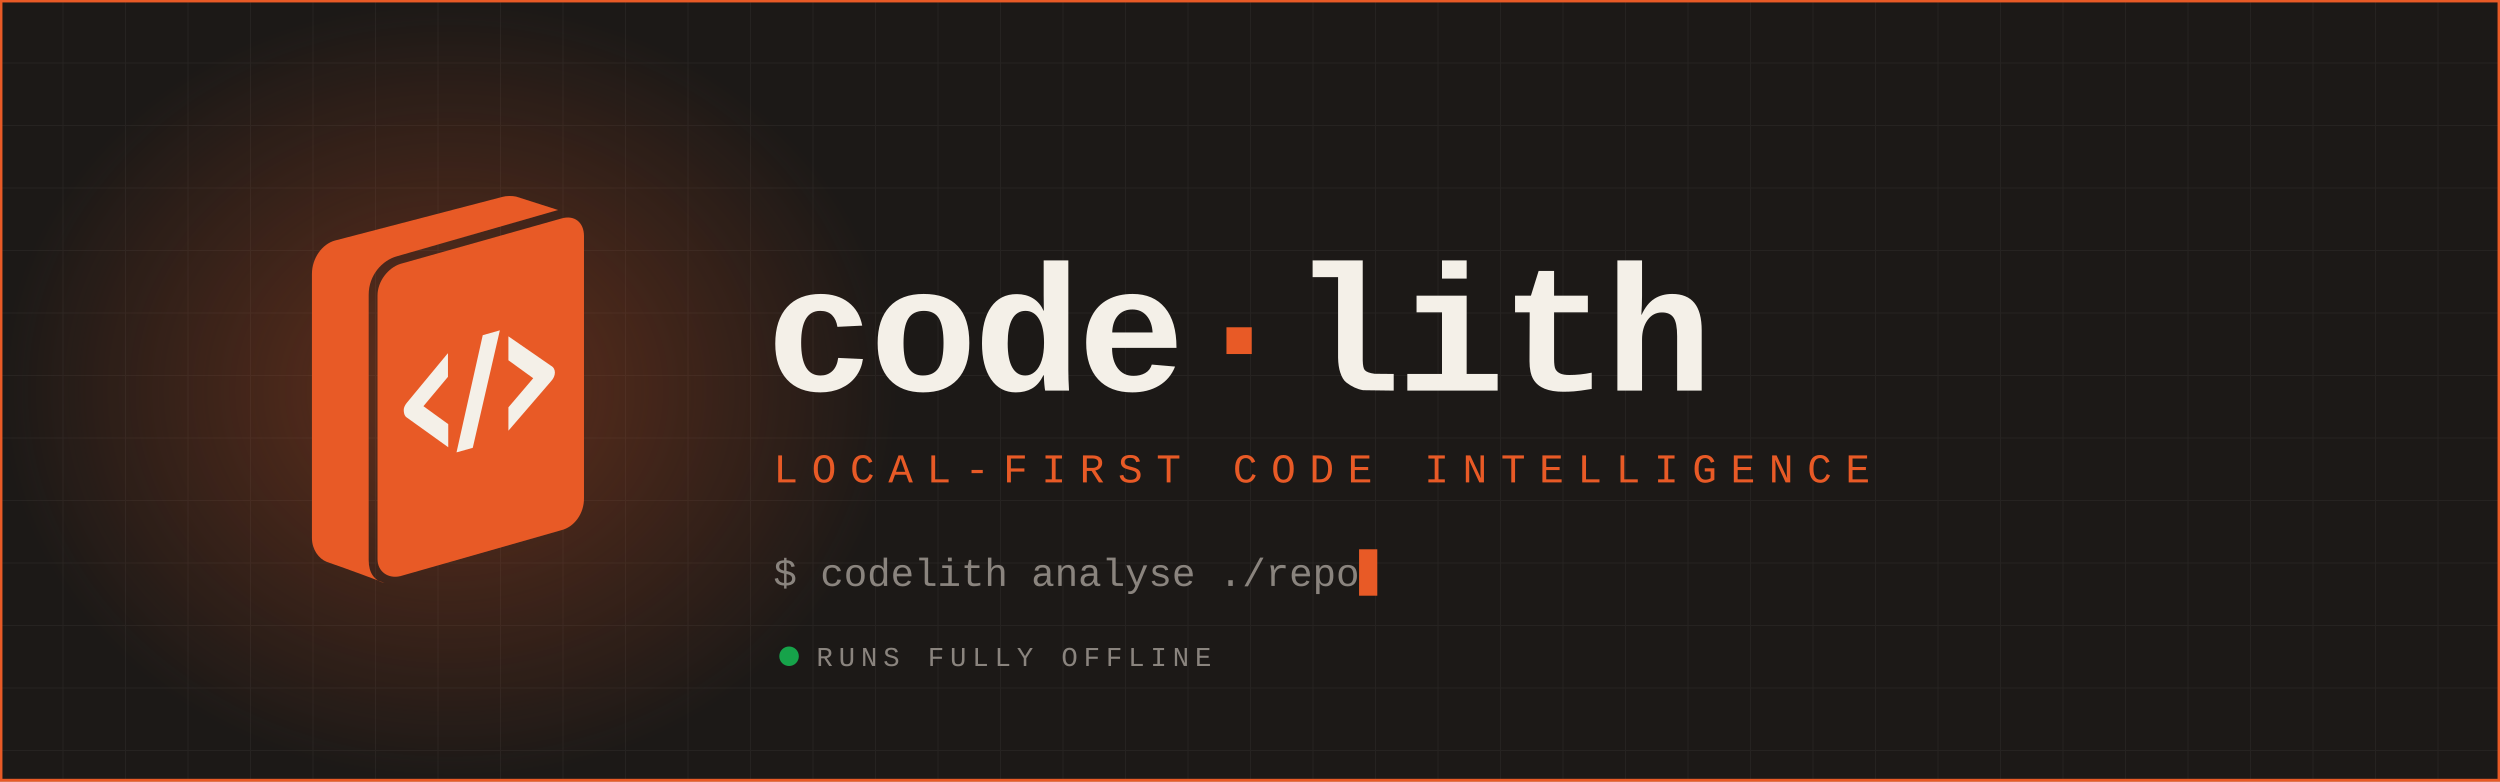
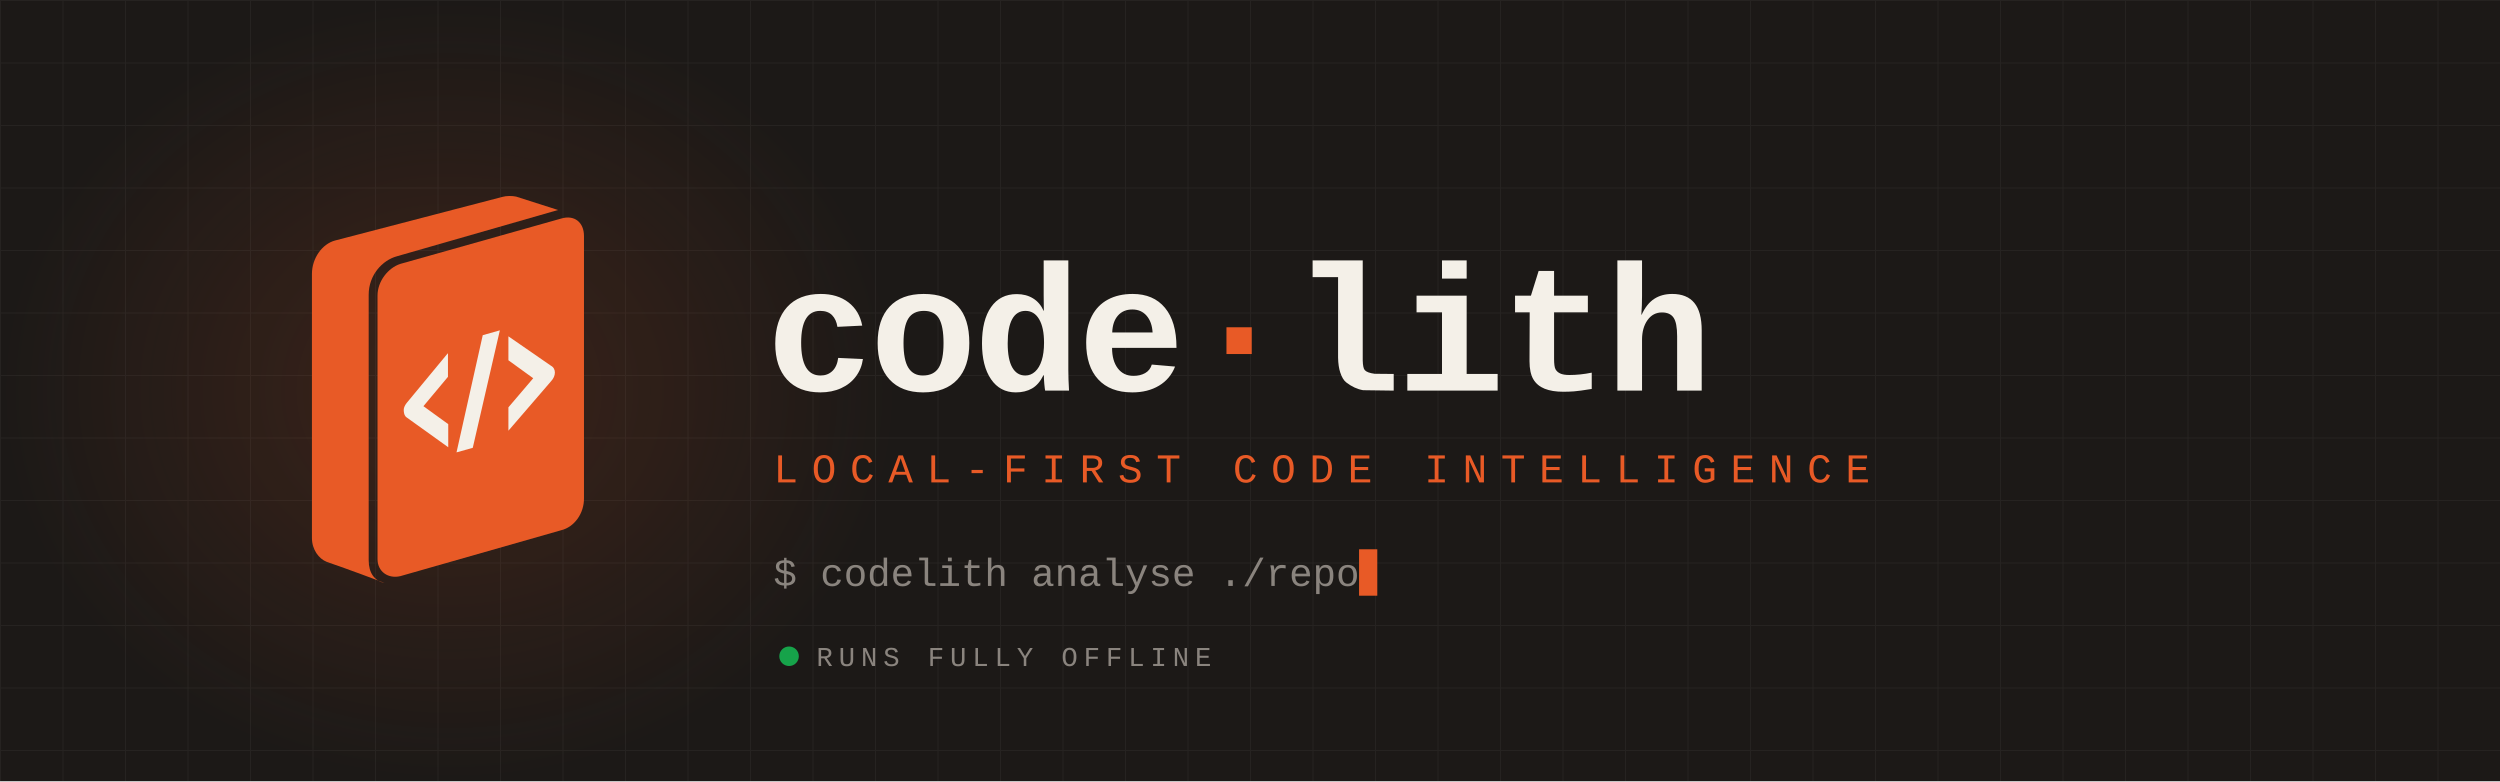
<svg xmlns="http://www.w3.org/2000/svg" viewBox="0 0 1280 400" width="1280" height="400" font-family="'JetBrains Mono','SFMono-Regular',Consolas,'Liberation Mono',Menlo,monospace">
  <defs>
    <pattern id="grid2" width="32" height="32" patternUnits="userSpaceOnUse">
      <path d="M32 0H0V32" fill="none" stroke="rgba(255,255,255,0.045)" stroke-width="1" />
    </pattern>
    <radialGradient id="glow2" cx="50%" cy="50%" r="50%">
-       <stop offset="0%" stop-color="#E85A26" stop-opacity="0.35" />
+       <stop offset="0%" stop-color="#E85A26" stop-opacity="0.16" />
      <stop offset="100%" stop-color="#E85A26" stop-opacity="0" />
    </radialGradient>
-     <g id="mark2">
-       <path fill="#E85A26" d="m52.6 142.8c-1.4-0.6-12.6-4.8-20.2-7.4-2.8-1.1-5.2-4.3-5.2-8.4v-92.6c0-5.5 3.6-10.5 8.1-11.7l58.7-15.3c1.4-0.4 3.4-0.4 4.8-0.1l14.4 4.6 0.3 0.1-56.4 16.2c-5.3 1.4-10 6.7-10 13.5v93.1c0 4.5 2 7.2 5.5 8z" />
-       <path fill="#E85A26" d="m114.6 124.3-56.4 16.1c-4.2 1-8-1.5-8-6v-92.4c0-5 3.7-9.7 8-11.1l56.4-15.9c4.6-1.4 8 1.3 8 6.1v91.9c0.1 5.4-3.4 10.2-8 11.3z" />
-       <path fill="#F4F0E8" d="m74.8 62.3-14.4 17.4c-0.7 0.9-1.1 1.8-1 2.8s0.3 1.8 1.1 2.3l14.5 10.4v-8.1l-8.7-6.3 8.6-10.3v-8.2h-0.1z" />
-       <polygon fill="#F4F0E8" points="77.9 97 83.6 95.4 93.1 54.2 87.1 55.9" />
-       <path fill="#F4F0E8" d="m111 66.6-14.9-10.3v8.4l8.7 6.3-8.7 10.2v8.2l15-17.4c1.7-1.8 1.8-4.4-0.1-5.4z" />
-     </g>
  </defs>
  <rect width="1280" height="400" fill="#1C1917" />
  <rect width="1280" height="400" fill="url(#grid2)" />
  <ellipse cx="230" cy="200" rx="230" ry="200" fill="url(#glow2)" />
-   <rect x="0.5" y="0.5" width="1279" height="399" fill="none" stroke="#E85A26" stroke-width="1.5" />
-   <use href="#mark2" transform="translate(120,90) scale(1.46)" />
+   <g transform="translate(120,90) scale(1.46)">
+     <path fill="#E85A26" d="m52.6 142.8c-1.4-0.6-12.6-4.8-20.2-7.4-2.8-1.1-5.2-4.3-5.2-8.4v-92.6c0-5.5 3.6-10.5 8.1-11.7l58.7-15.3c1.4-0.4 3.4-0.4 4.8-0.1l14.4 4.6 0.3 0.1-56.4 16.2c-5.3 1.4-10 6.7-10 13.5v93.1c0 4.5 2 7.2 5.5 8z" />
+     <path fill="#E85A26" d="m114.6 124.3-56.4 16.1c-4.2 1-8-1.5-8-6v-92.4c0-5 3.7-9.7 8-11.1l56.4-15.9c4.6-1.4 8 1.3 8 6.1v91.9c0.1 5.4-3.4 10.2-8 11.3z" />
+     <path fill="#F4F0E8" d="m74.8 62.3-14.4 17.4c-0.7 0.9-1.1 1.8-1 2.8s0.3 1.8 1.1 2.3l14.5 10.4v-8.1l-8.7-6.3 8.6-10.3v-8.2h-0.1z" />
+     <polygon fill="#F4F0E8" points="77.9 97 83.6 95.4 93.1 54.2 87.1 55.9" />
+     <path fill="#F4F0E8" d="m111 66.6-14.9-10.3v8.4l8.7 6.3-8.7 10.2v8.2l15-17.4c1.7-1.8 1.8-4.4-0.1-5.4z" />
+   </g>
  <text x="392" y="200" font-size="92" font-weight="700" letter-spacing="-2" fill="#F4F0E8">code<tspan fill="#E85A26">·</tspan>lith</text>
  <text x="396" y="247" font-size="21" font-weight="500" letter-spacing="7" fill="#E85A26">LOCAL-FIRST CODE INTELLIGENCE</text>
  <text x="396" y="300" font-size="20" font-weight="400" fill="#8A847E">$ codelith analyse ./repo<tspan fill="#E85A26"> ▊</tspan>
  </text>
  <circle cx="404" cy="336" r="5" fill="#16A34A" />
  <text x="418" y="341" font-size="14" letter-spacing="3" fill="#8A847E">RUNS FULLY OFFLINE</text>
</svg>
